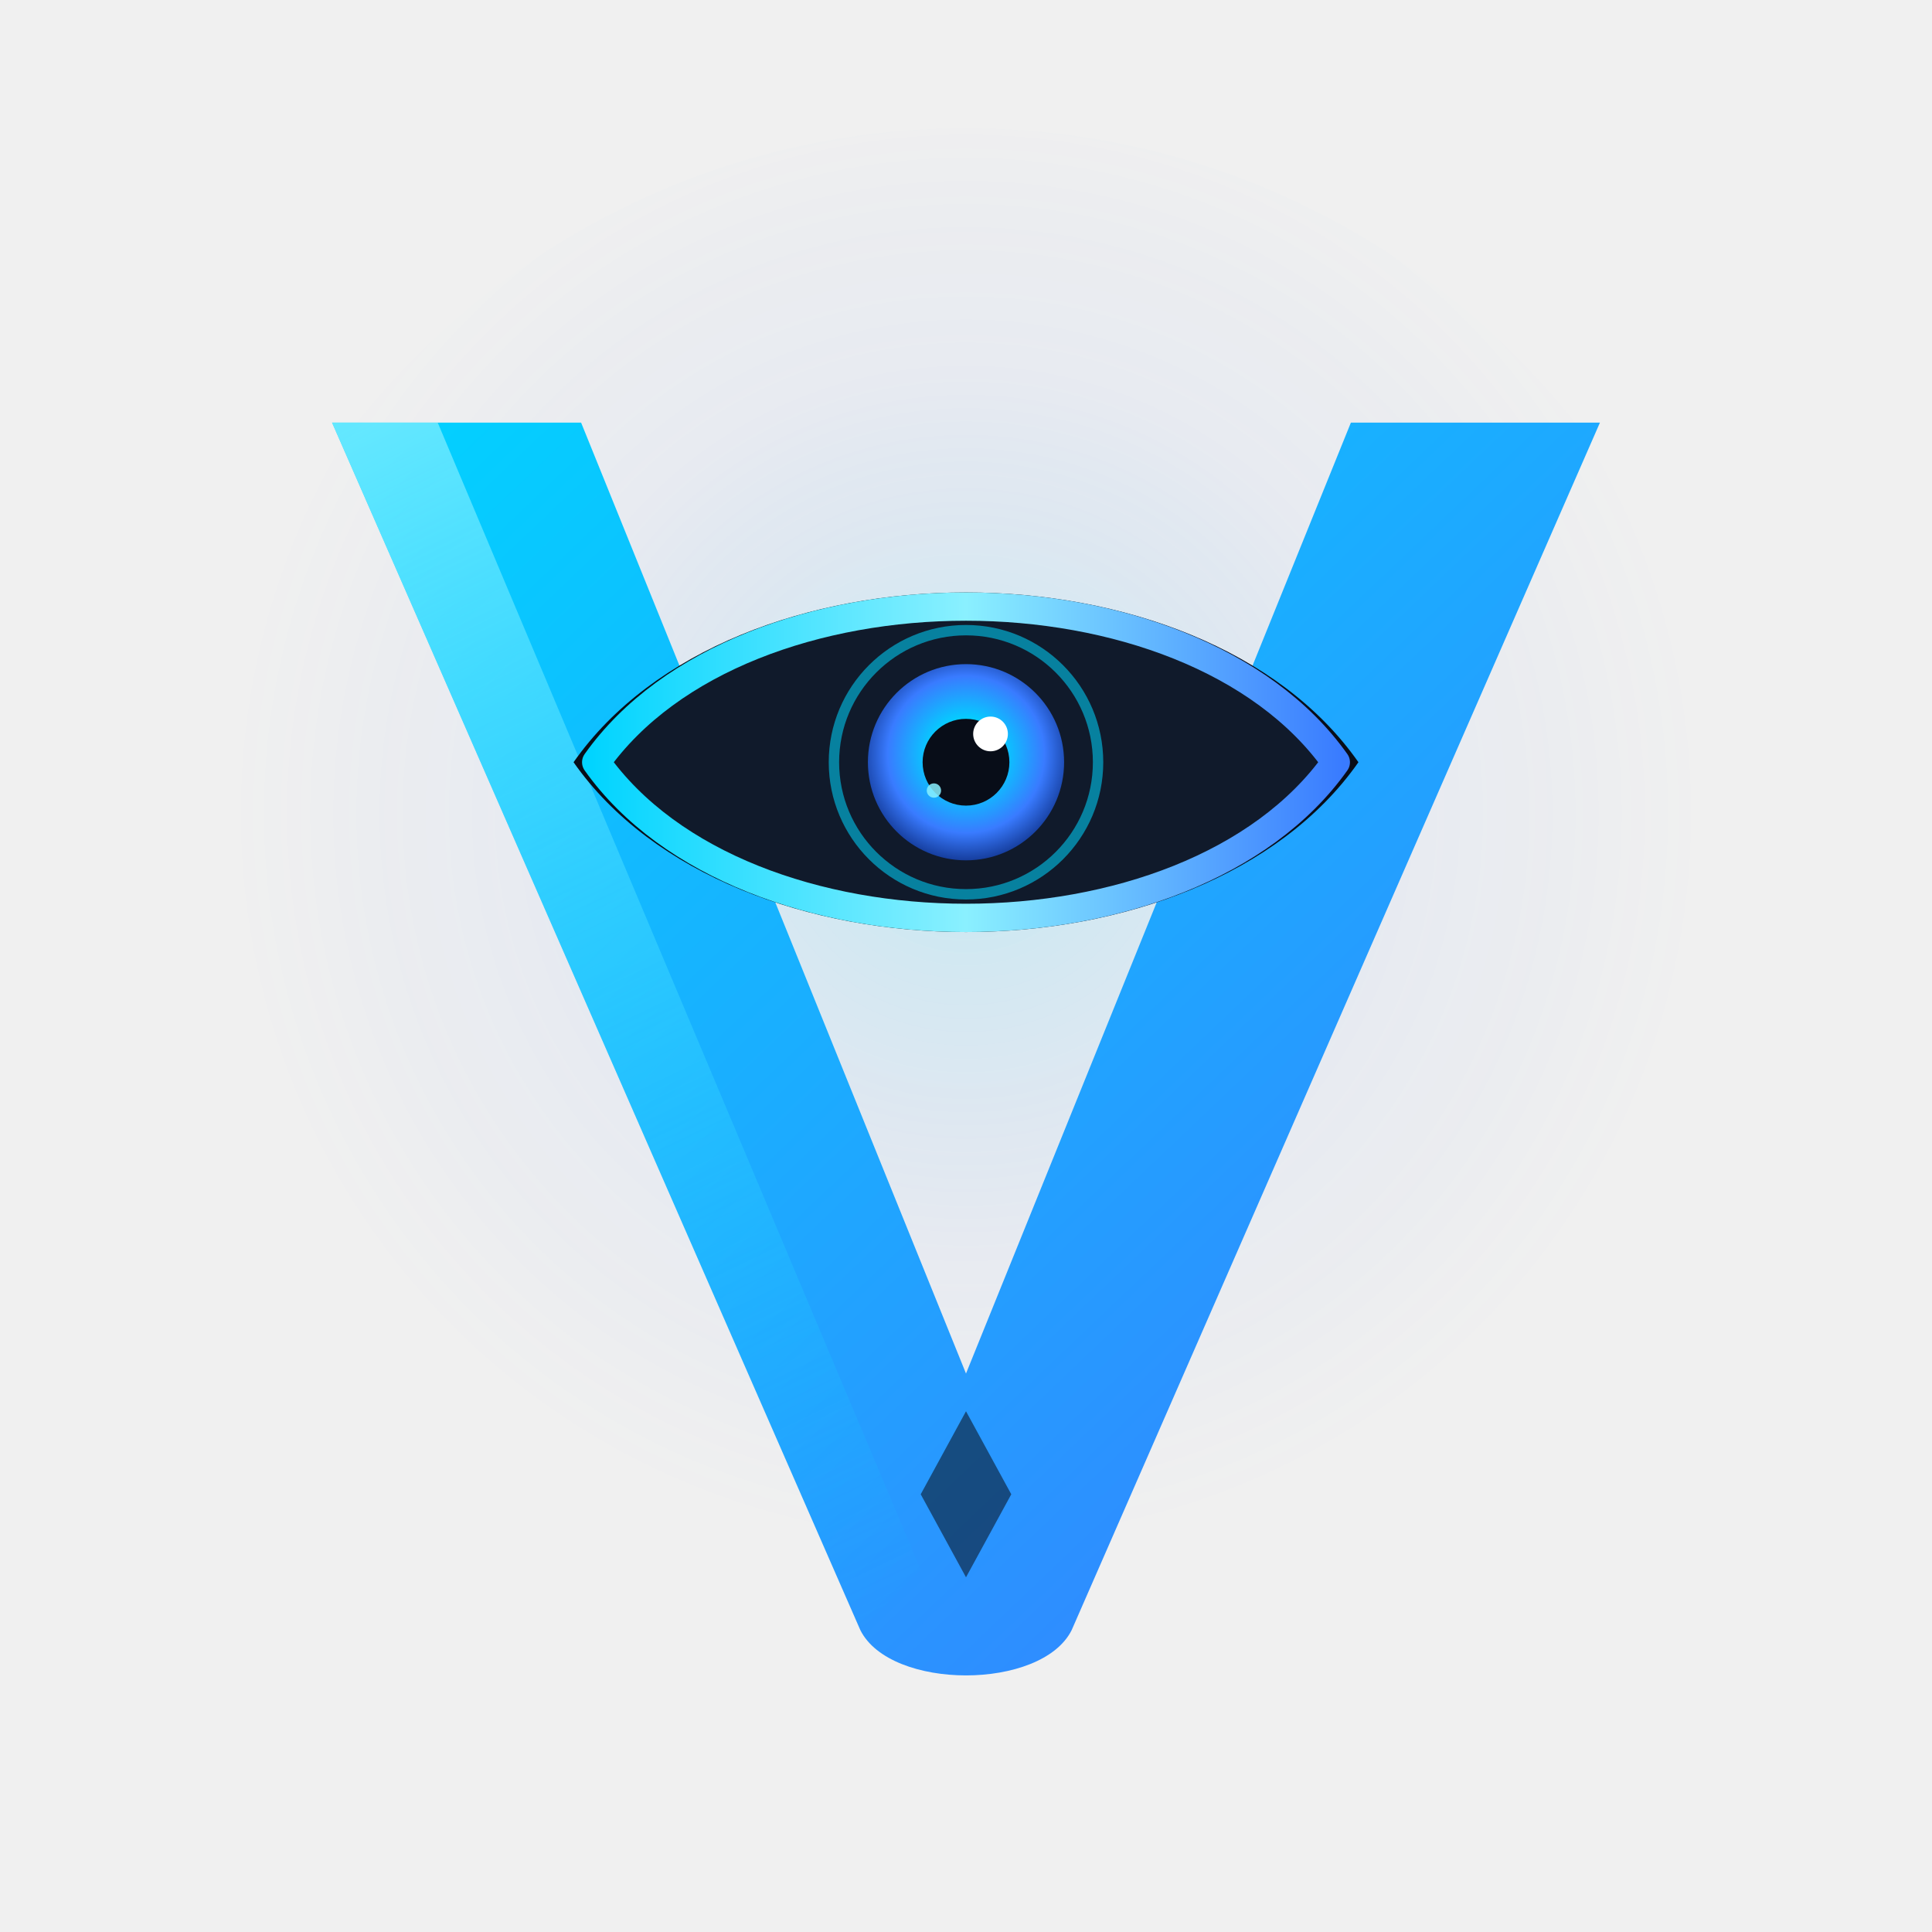
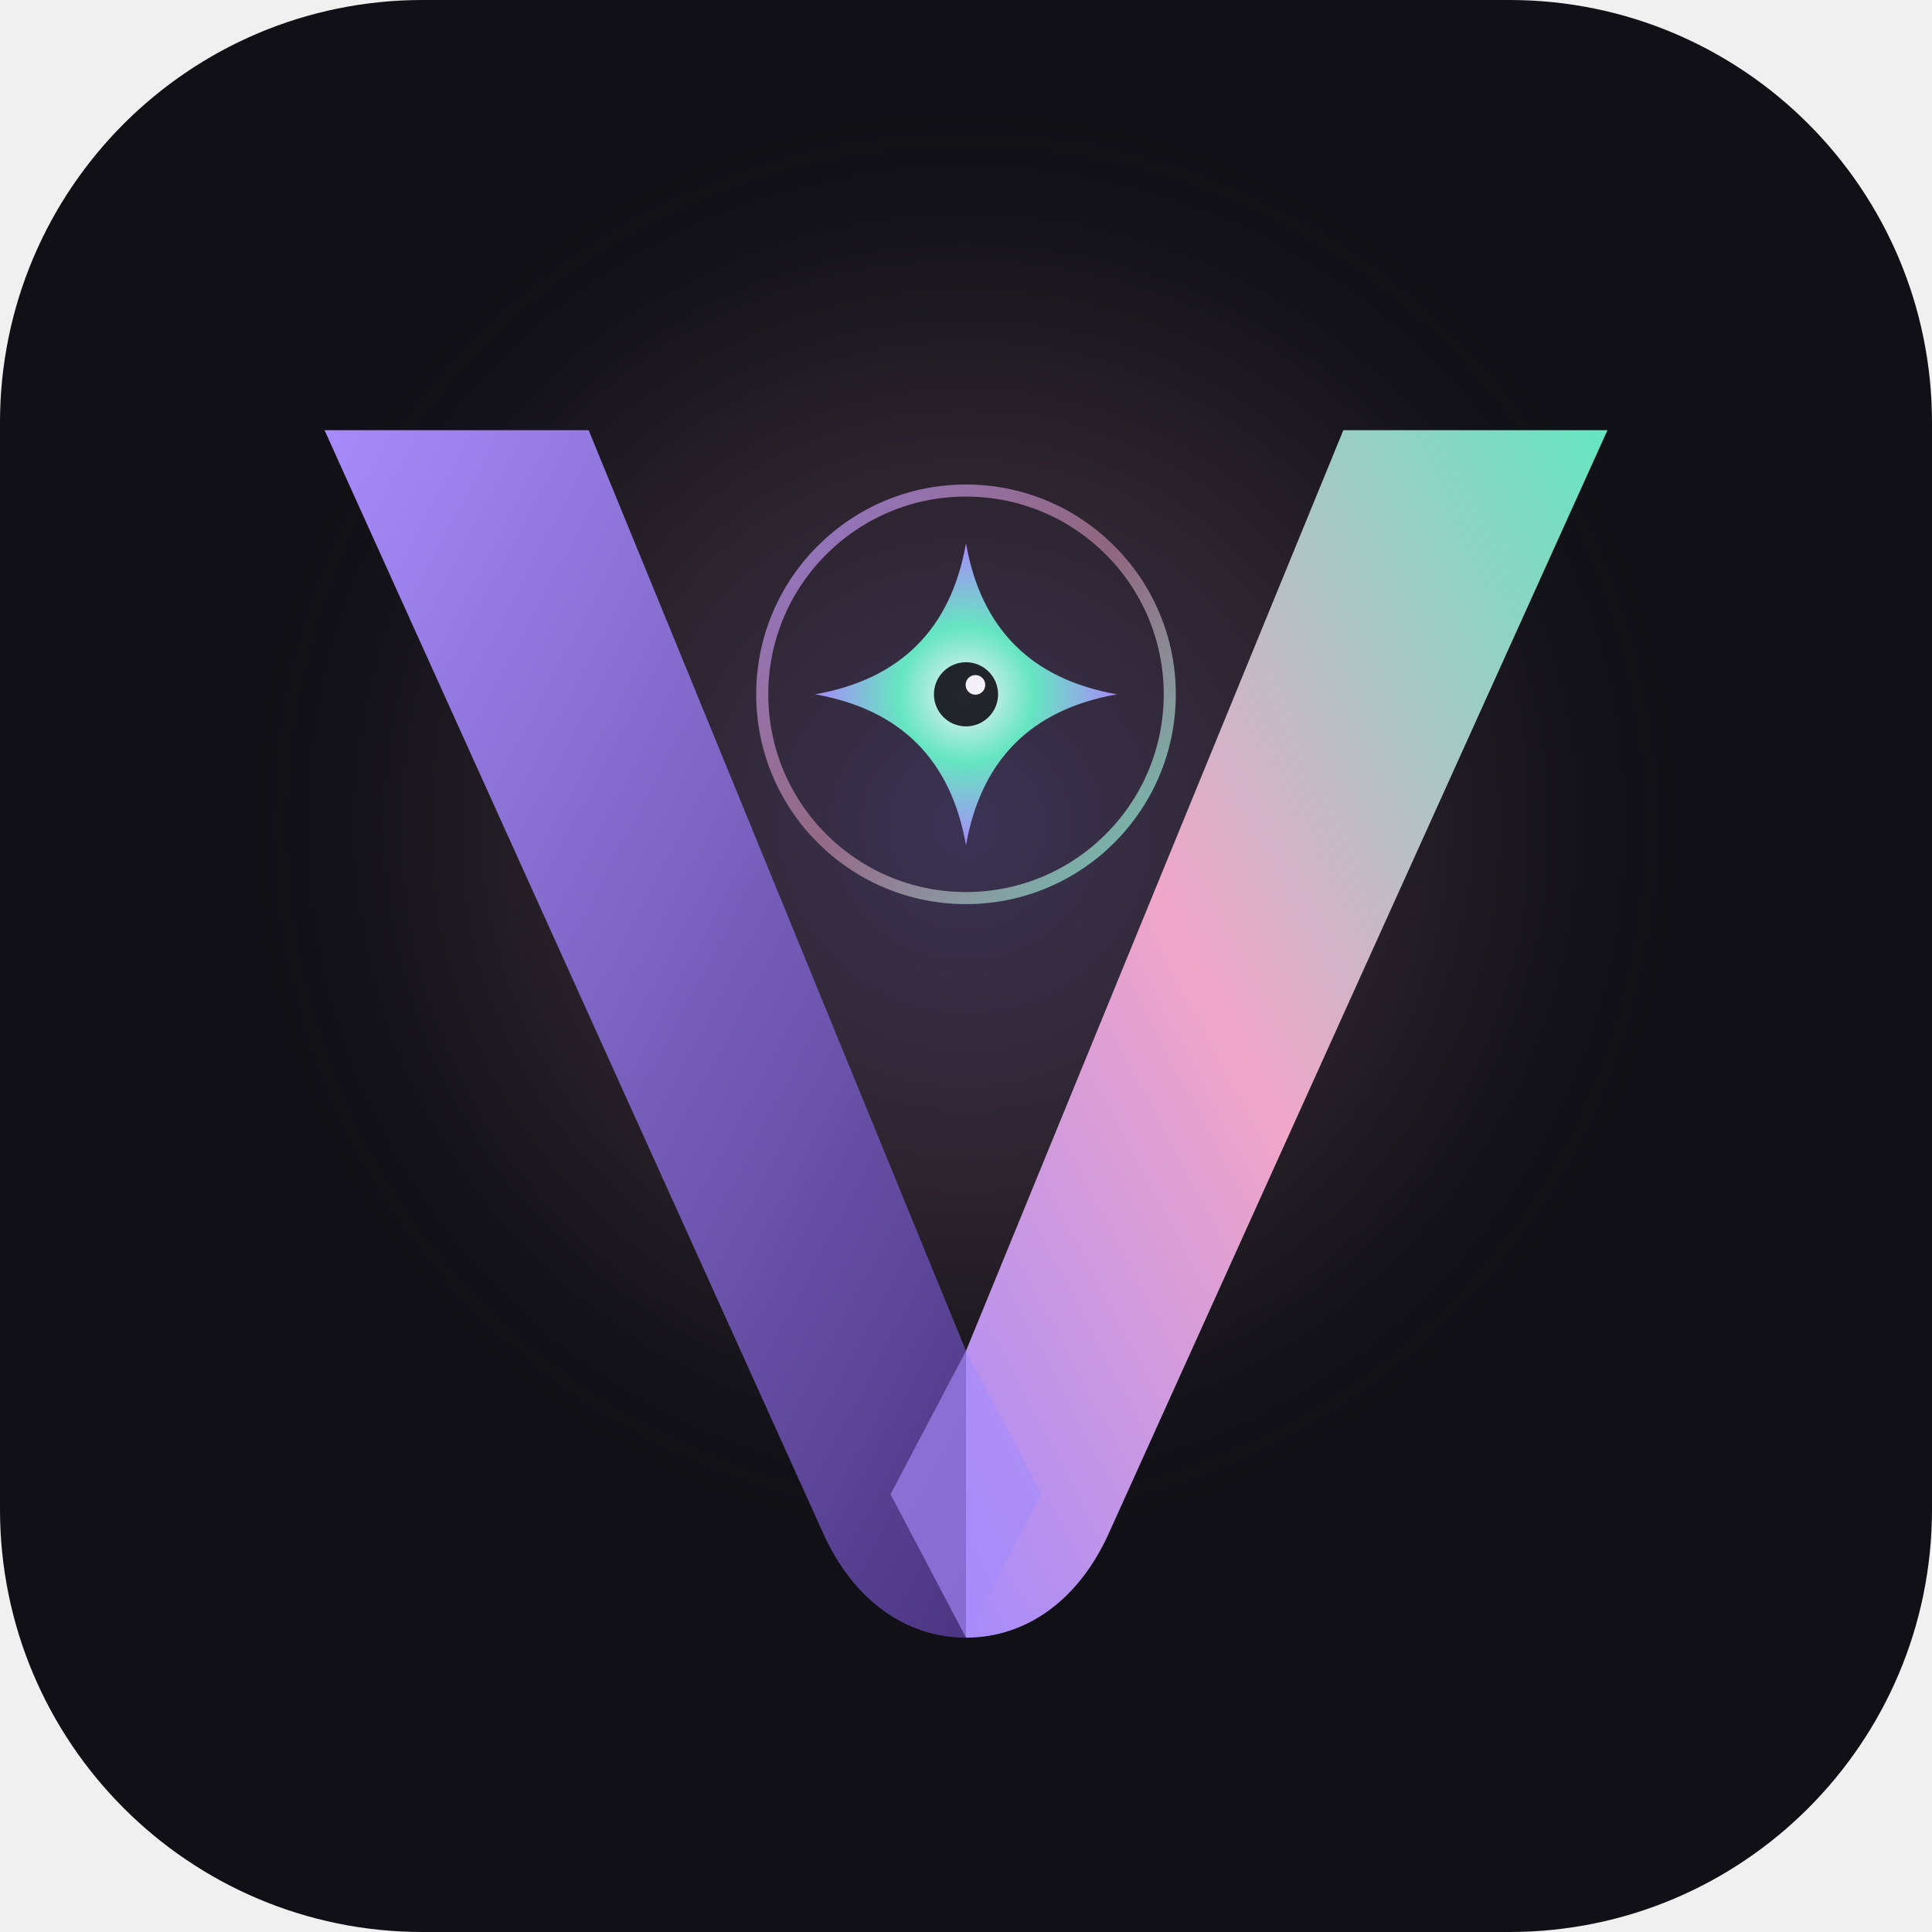
- <svg xmlns="http://www.w3.org/2000/svg" viewBox="0 0 512 512" width="512" height="512" fill="none">
+ <svg xmlns="http://www.w3.org/2000/svg" viewBox="0 0 512 512" width="512" height="512">
  <defs>
-     <linearGradient id="visionArmGrad" x1="96" y1="96" x2="416" y2="432" gradientUnits="userSpaceOnUse">
-       <stop offset="0%" stop-color="#00D4FF" />
-       <stop offset="52%" stop-color="#1EA8FF" />
-       <stop offset="100%" stop-color="#397BFF" />
+     <radialGradient id="bgAura" cx="50%" cy="46%" r="48%">
+       <stop offset="0%" stop-color="#A78BFA" stop-opacity="0.28" />
+       <stop offset="55%" stop-color="#F0A6C8" stop-opacity="0.10" />
+       <stop offset="100%" stop-color="#101016" stop-opacity="0" />
+     </radialGradient>
+     <linearGradient id="leftWing" x1="0%" y1="0%" x2="100%" y2="100%">
+       <stop offset="0%" stop-color="#A78BFA" />
+       <stop offset="100%" stop-color="#4C3582" />
    </linearGradient>
-     <linearGradient id="visionLeftHighlight" x1="104" y1="108" x2="256" y2="424" gradientUnits="userSpaceOnUse">
-       <stop offset="0%" stop-color="#8AF0FF" stop-opacity="0.72" />
-       <stop offset="100%" stop-color="#00D4FF" stop-opacity="0.0" />
+     <linearGradient id="rightWing" x1="100%" y1="0%" x2="0%" y2="100%">
+       <stop offset="0%" stop-color="#65E6C1" />
+       <stop offset="54%" stop-color="#F0A6C8" />
+       <stop offset="100%" stop-color="#A78BFA" />
    </linearGradient>
-     <linearGradient id="visionEyeRim" x1="156" y1="196" x2="356" y2="196" gradientUnits="userSpaceOnUse">
-       <stop offset="0%" stop-color="#00D4FF" />
-       <stop offset="50%" stop-color="#8AF0FF" />
-       <stop offset="100%" stop-color="#397BFF" />
+     <linearGradient id="orbitRing" x1="0%" y1="0%" x2="100%" y2="100%">
+       <stop offset="0%" stop-color="#A78BFA" stop-opacity="0.8" />
+       <stop offset="50%" stop-color="#F0A6C8" stop-opacity="0.5" />
+       <stop offset="100%" stop-color="#65E6C1" stop-opacity="0.9" />
    </linearGradient>
-     <radialGradient id="visionIrisGlow" cx="50%" cy="46%" r="54%">
-       <stop offset="0%" stop-color="#E6FCFF" />
-       <stop offset="30%" stop-color="#00D4FF" />
-       <stop offset="74%" stop-color="#397BFF" />
-       <stop offset="100%" stop-color="#163E9E" />
-     </radialGradient>
-     <radialGradient id="visionAmbientHalo" cx="50%" cy="44%" r="48%">
-       <stop offset="0%" stop-color="#00D4FF" stop-opacity="0.18" />
-       <stop offset="60%" stop-color="#397BFF" stop-opacity="0.05" />
-       <stop offset="100%" stop-color="#397BFF" stop-opacity="0.0" />
+     <radialGradient id="sparkFill" cx="50%" cy="50%" r="50%">
+       <stop offset="0%" stop-color="#F5F1FA" />
+       <stop offset="45%" stop-color="#65E6C1" />
+       <stop offset="100%" stop-color="#A78BFA" />
    </radialGradient>
  </defs>
-   <circle cx="256" cy="240" r="206" fill="url(#visionAmbientHalo)" />
-   <path d="M 88 112 L 154 112 L 256 364 L 358 112 L 424 112 L 284 432 C 276 448, 236 448, 228 432 Z" fill="url(#visionArmGrad)" />
-   <path d="M 88 112 L 116 112 L 244 416 L 228 432 Z" fill="url(#visionLeftHighlight)" />
-   <path d="M 152 202 C 194 142, 318 142, 360 202 C 318 262, 194 262, 152 202 Z" fill="#080D18" />
-   <path d="M 158 202 C 197 147, 315 147, 354 202 C 315 257, 197 257, 158 202 Z" stroke="url(#visionEyeRim)" stroke-width="7.5" stroke-linejoin="round" fill="#101A2B" />
-   <circle cx="256" cy="202" r="35" stroke="#00D4FF" stroke-opacity="0.55" stroke-width="2.75" />
-   <circle cx="256" cy="202" r="26" fill="url(#visionIrisGlow)" />
-   <circle cx="256" cy="202" r="11.5" fill="#080D18" />
-   <circle cx="262.5" cy="194.5" r="4.6" fill="#FFFFFF" />
-   <circle cx="247.5" cy="209.5" r="1.9" fill="#8AF0FF" fill-opacity="0.85" />
-   <polygon points="256,374 268,396 256,418 244,396" fill="#080D18" fill-opacity="0.55" />
+   <rect width="512" height="512" rx="112" fill="#101016" />
+   <circle cx="256" cy="236" r="220" fill="url(#bgAura)" />
+   <path d="M86 114 L156 114 L256 358 L256 434 C240 434 226 424 218 406 Z" fill="url(#leftWing)" />
+   <path d="M356 114 L426 114 L294 406 C286 424 272 434 256 434 L256 358 Z" fill="url(#rightWing)" />
+   <path d="M256 358 L276 396 L256 434 L236 396 Z" fill="#A78BFA" fill-opacity="0.65" />
+   <circle cx="256" cy="184" r="54" fill="none" stroke="url(#orbitRing)" stroke-width="3.2" />
+   <path d="M256 144 Q262 178 296 184 Q262 190 256 224 Q250 190 216 184 Q250 178 256 144 Z" fill="url(#sparkFill)" />
+   <circle cx="256" cy="184" r="8.5" fill="#101016" fill-opacity="0.9" />
+   <circle cx="258.5" cy="181.5" r="2.6" fill="#F5F1FA" />
</svg>
